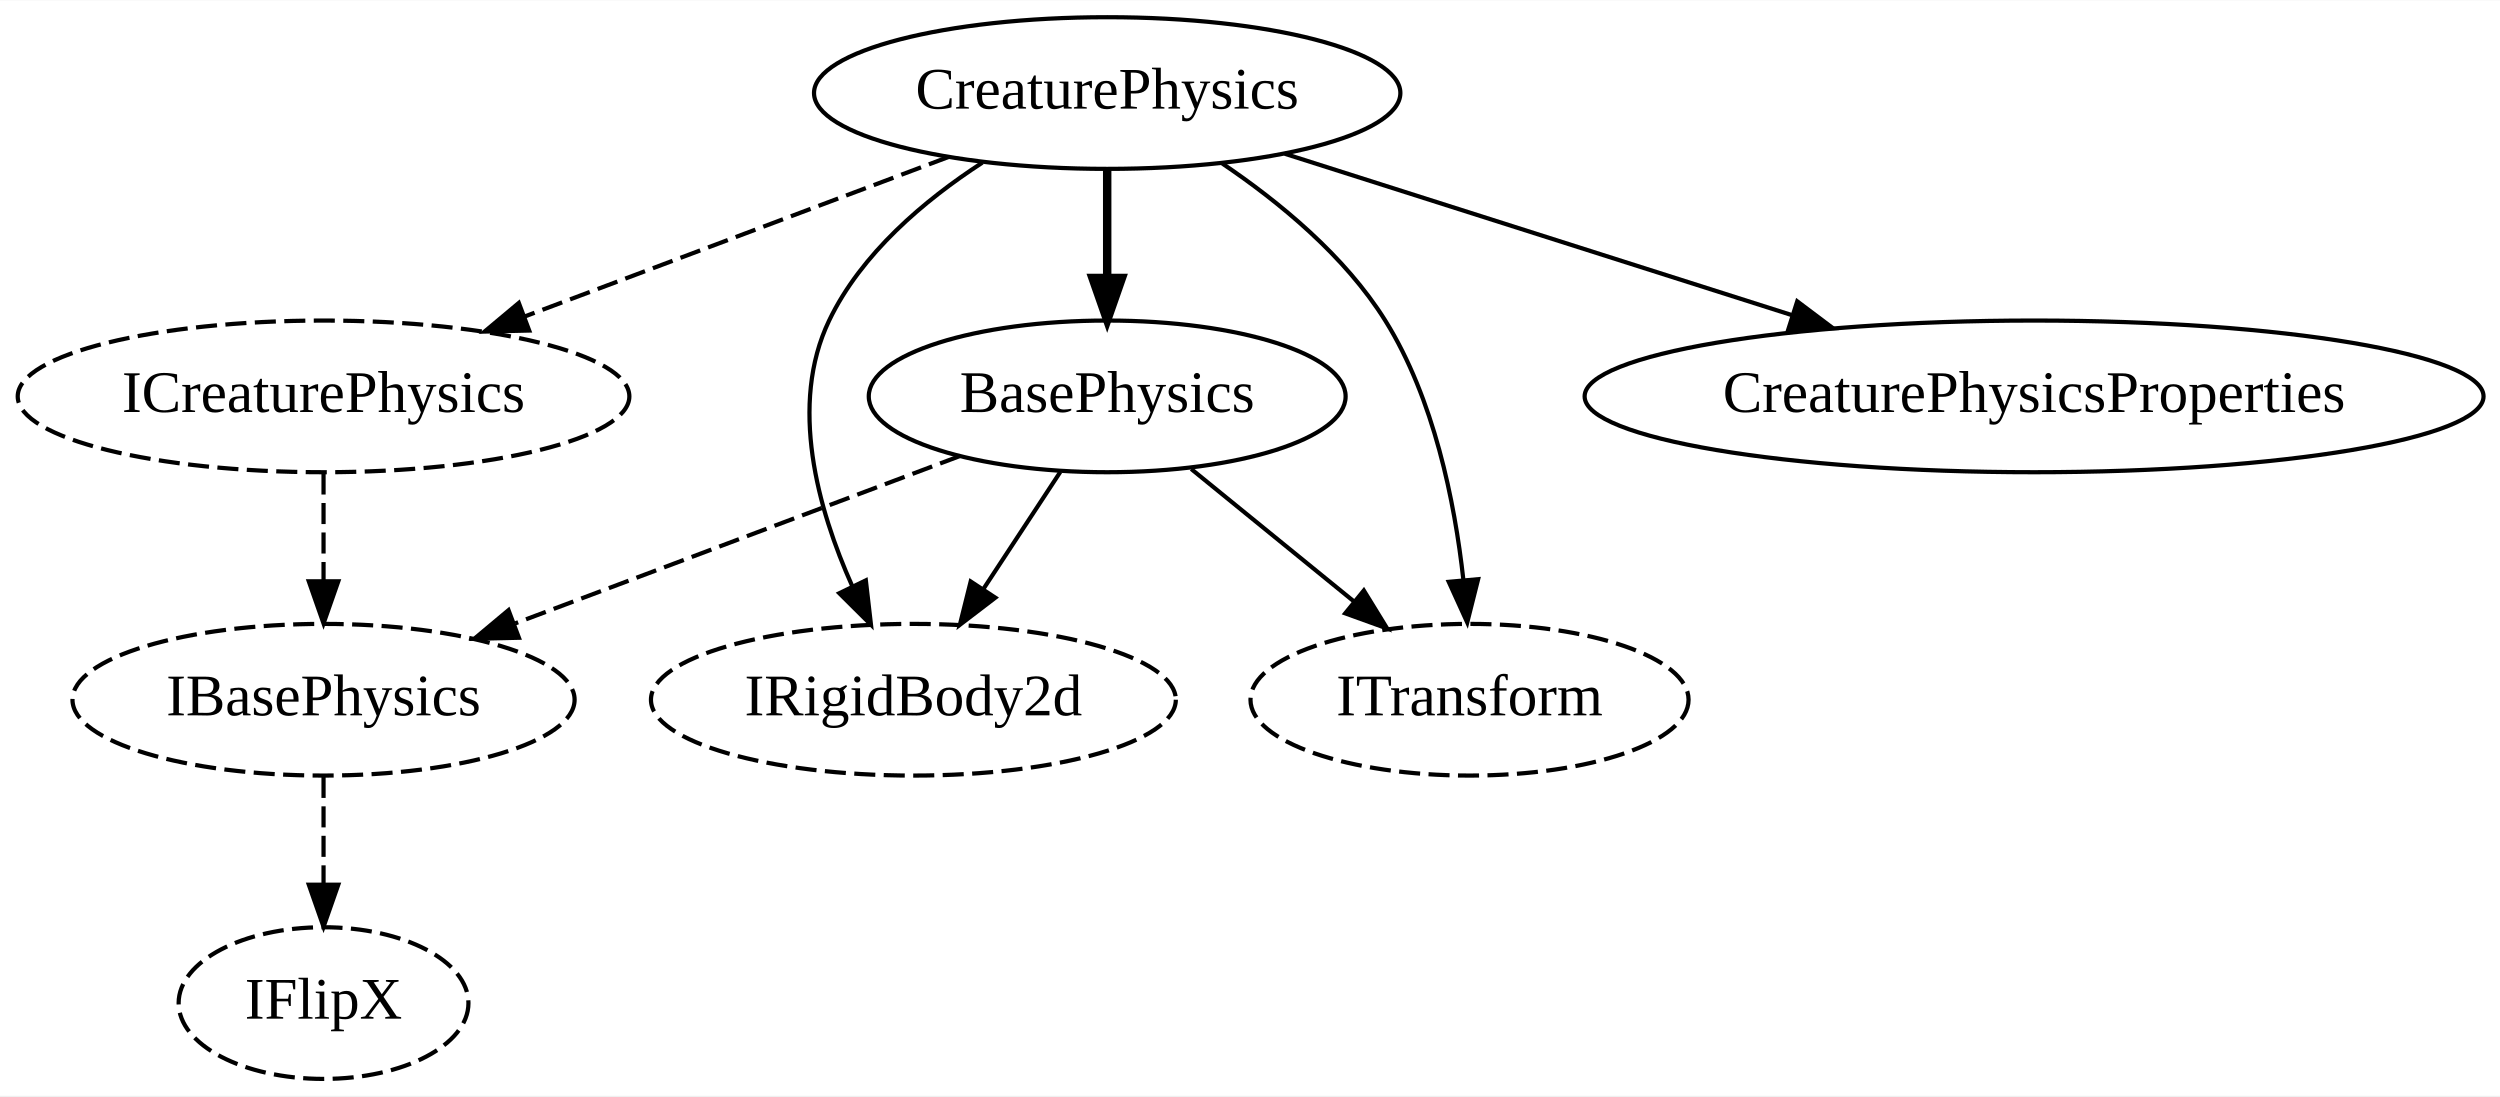
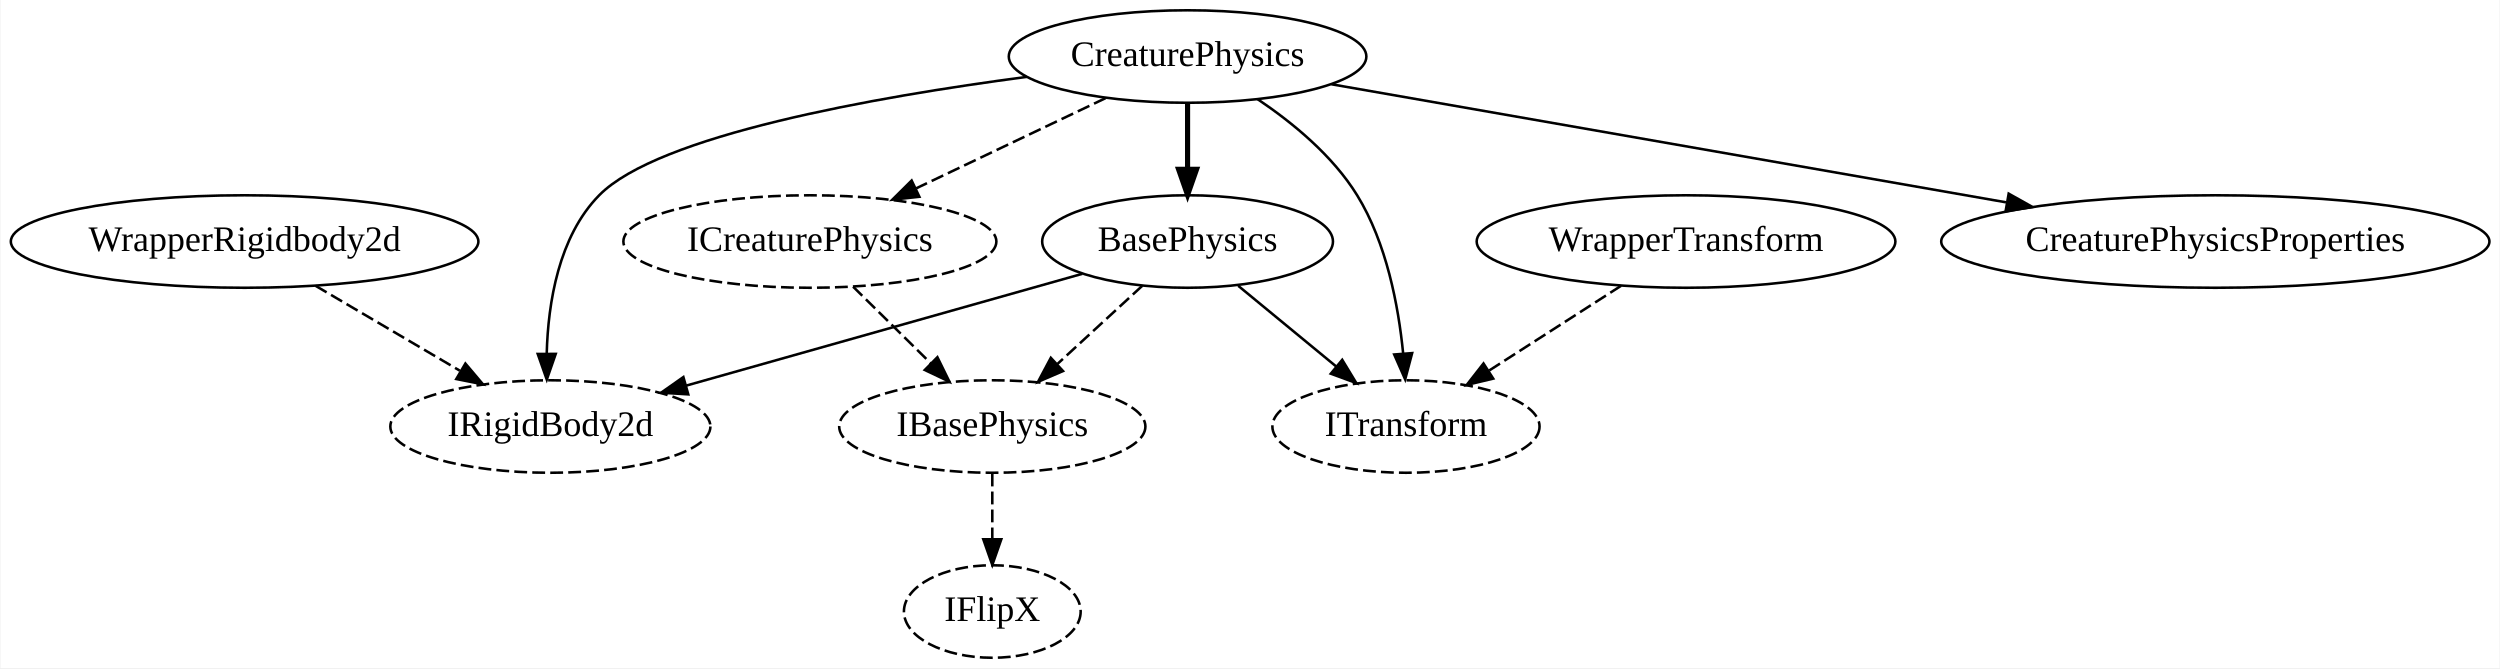
- <svg xmlns="http://www.w3.org/2000/svg" width="593pt" height="260pt" viewBox="0.00 0.00 593.38 260.00">
+ <svg xmlns="http://www.w3.org/2000/svg" width="973pt" height="260pt" viewBox="0.00 0.00 972.58 260.00">
  <g id="graph0" class="graph" transform="scale(1 1) rotate(0) translate(4 256)">
-     <polygon fill="white" stroke="none" points="-4,4 -4,-256 589.384,-256 589.384,4 -4,4" />
+     <polygon fill="white" stroke="none" points="-4,4 -4,-256 968.582,-256 968.582,4 -4,4" />
    <g id="node1" class="node">
-       <ellipse fill="none" stroke="black" stroke-dasharray="5,2" cx="72.793" cy="-90" rx="59.59" ry="18" />
-       <text text-anchor="middle" x="72.793" y="-86.3" font-family="Times New Roman,serif" font-size="14.00">IBasePhysics</text>
+       <ellipse fill="none" stroke="black" stroke-dasharray="5,2" cx="381.992" cy="-90" rx="59.59" ry="18" />
+       <text text-anchor="middle" x="381.992" y="-86.3" font-family="Times New Roman,serif" font-size="14.00">IBasePhysics</text>
+     </g>
+     <g id="node3" class="node">
+       <ellipse fill="none" stroke="black" stroke-dasharray="5,2" cx="381.992" cy="-18" rx="34.394" ry="18" />
+       <text text-anchor="middle" x="381.992" y="-14.3" font-family="Times New Roman,serif" font-size="14.00">IFlipX</text>
+     </g>
+     <g id="edge1" class="edge">
+       <path fill="none" stroke="black" stroke-dasharray="5,2" d="M381.992,-71.697C381.992,-63.983 381.992,-54.712 381.992,-46.112" />
+       <polygon fill="black" stroke="black" points="385.492,-46.104 381.992,-36.104 378.492,-46.104 385.492,-46.104" />
+     </g>
+     <g id="node2" class="node">
+       <ellipse fill="none" stroke="black" cx="857.992" cy="-162" rx="106.681" ry="18" />
+       <text text-anchor="middle" x="857.992" y="-158.3" font-family="Times New Roman,serif" font-size="14.00">CreaturePhysicsProperties</text>
+     </g>
+     <g id="node4" class="node">
+       <ellipse fill="none" stroke="black" stroke-dasharray="5,2" cx="310.992" cy="-162" rx="72.588" ry="18" />
+       <text text-anchor="middle" x="310.992" y="-158.3" font-family="Times New Roman,serif" font-size="14.00">ICreaturePhysics</text>
+     </g>
+     <g id="edge2" class="edge">
+       <path fill="none" stroke="black" stroke-dasharray="5,2" d="M327.818,-144.411C336.837,-135.519 348.104,-124.411 358.023,-114.631" />
+       <polygon fill="black" stroke="black" points="360.623,-116.983 365.287,-107.47 355.708,-111.998 360.623,-116.983" />
+     </g>
+     <g id="node5" class="node">
+       <ellipse fill="none" stroke="black" cx="90.992" cy="-162" rx="90.984" ry="18" />
+       <text text-anchor="middle" x="90.992" y="-158.3" font-family="Times New Roman,serif" font-size="14.00">WrapperRigidbody2d</text>
+     </g>
+     <g id="node10" class="node">
+       <ellipse fill="none" stroke="black" stroke-dasharray="5,2" cx="209.992" cy="-90" rx="62.289" ry="18" />
+       <text text-anchor="middle" x="209.992" y="-86.3" font-family="Times New Roman,serif" font-size="14.00">IRigidBody2d</text>
+     </g>
+     <g id="edge3" class="edge">
+       <path fill="none" stroke="black" stroke-dasharray="5,2" d="M118.592,-144.765C135.314,-134.928 156.808,-122.284 174.751,-111.73" />
+       <polygon fill="black" stroke="black" points="176.922,-114.514 183.766,-106.427 173.372,-108.48 176.922,-114.514" />
    </g>
    <g id="node6" class="node">
-       <ellipse fill="none" stroke="black" stroke-dasharray="5,2" cx="72.793" cy="-18" rx="34.394" ry="18" />
-       <text text-anchor="middle" x="72.793" y="-14.3" font-family="Times New Roman,serif" font-size="14.00">IFlipX</text>
+       <ellipse fill="none" stroke="black" cx="651.992" cy="-162" rx="81.486" ry="18" />
+       <text text-anchor="middle" x="651.992" y="-158.3" font-family="Times New Roman,serif" font-size="14.00">WrapperTransform</text>
    </g>
-     <g id="edge1" class="edge">
-       <path fill="none" stroke="black" stroke-dasharray="5,2" d="M72.793,-71.697C72.793,-63.983 72.793,-54.712 72.793,-46.112" />
-       <polygon fill="black" stroke="black" points="76.294,-46.104 72.793,-36.104 69.294,-46.104 76.294,-46.104" />
-     </g>
-     <g id="node2" class="node">
-       <ellipse fill="none" stroke="black" stroke-dasharray="5,2" cx="212.794" cy="-90" rx="62.289" ry="18" />
-       <text text-anchor="middle" x="212.794" y="-86.3" font-family="Times New Roman,serif" font-size="14.00">IRigidBody2d</text>
-     </g>
-     <g id="node3" class="node">
-       <ellipse fill="none" stroke="black" stroke-dasharray="5,2" cx="344.794" cy="-90" rx="51.991" ry="18" />
-       <text text-anchor="middle" x="344.794" y="-86.3" font-family="Times New Roman,serif" font-size="14.00">ITransform</text>
-     </g>
-     <g id="node4" class="node">
-       <ellipse fill="none" stroke="black" cx="478.794" cy="-162" rx="106.681" ry="18" />
-       <text text-anchor="middle" x="478.794" y="-158.3" font-family="Times New Roman,serif" font-size="14.00">CreaturePhysicsProperties</text>
-     </g>
-     <g id="node5" class="node">
-       <ellipse fill="none" stroke="black" cx="258.794" cy="-162" rx="56.59" ry="18" />
-       <text text-anchor="middle" x="258.794" y="-158.3" font-family="Times New Roman,serif" font-size="14.00">BasePhysics</text>
-     </g>
-     <g id="edge2" class="edge">
-       <path fill="none" stroke="black" stroke-dasharray="5,2" d="M223.808,-147.834C193.958,-136.6 150.831,-120.369 118.301,-108.126" />
-       <polygon fill="black" stroke="black" points="119.164,-104.712 108.572,-104.465 116.698,-111.263 119.164,-104.712" />
+     <g id="node7" class="node">
+       <ellipse fill="none" stroke="black" stroke-dasharray="5,2" cx="542.992" cy="-90" rx="51.991" ry="18" />
+       <text text-anchor="middle" x="542.992" y="-86.3" font-family="Times New Roman,serif" font-size="14.00">ITransform</text>
    </g>
    <g id="edge4" class="edge">
-       <path fill="none" stroke="black" d="M247.658,-144.055C242.177,-135.715 235.459,-125.491 229.388,-116.252" />
-       <polygon fill="black" stroke="black" points="232.243,-114.224 223.826,-107.789 226.393,-118.068 232.243,-114.224" />
+       <path fill="none" stroke="black" stroke-dasharray="5,2" d="M626.711,-144.765C611.429,-134.95 591.795,-122.341 575.382,-111.801" />
+       <polygon fill="black" stroke="black" points="576.949,-108.648 566.643,-106.189 573.166,-114.538 576.949,-108.648" />
    </g>
-     <g id="edge3" class="edge">
-       <path fill="none" stroke="black" d="M278.74,-144.765C290.218,-135.422 304.808,-123.546 317.355,-113.334" />
-       <polygon fill="black" stroke="black" points="319.706,-115.933 325.252,-106.906 315.287,-110.504 319.706,-115.933" />
-     </g>
-     <g id="node7" class="node">
-       <ellipse fill="none" stroke="black" stroke-dasharray="5,2" cx="72.793" cy="-162" rx="72.588" ry="18" />
-       <text text-anchor="middle" x="72.793" y="-158.3" font-family="Times New Roman,serif" font-size="14.00">ICreaturePhysics</text>
+     <g id="node8" class="node">
+       <ellipse fill="none" stroke="black" cx="457.992" cy="-162" rx="56.59" ry="18" />
+       <text text-anchor="middle" x="457.992" y="-158.3" font-family="Times New Roman,serif" font-size="14.00">BasePhysics</text>
    </g>
    <g id="edge5" class="edge">
-       <path fill="none" stroke="black" stroke-dasharray="5,2" d="M72.793,-143.697C72.793,-135.983 72.793,-126.712 72.793,-118.112" />
-       <polygon fill="black" stroke="black" points="76.294,-118.104 72.793,-108.104 69.294,-118.104 76.294,-118.104" />
+       <path fill="none" stroke="black" stroke-dasharray="5,2" d="M440.365,-144.765C430.556,-135.73 418.175,-124.326 407.342,-114.349" />
+       <polygon fill="black" stroke="black" points="409.513,-111.59 399.787,-107.39 404.771,-116.739 409.513,-111.59" />
    </g>
-     <g id="node8" class="node">
-       <ellipse fill="none" stroke="black" cx="258.794" cy="-234" rx="69.588" ry="18" />
-       <text text-anchor="middle" x="258.794" y="-230.3" font-family="Times New Roman,serif" font-size="14.00">CreaturePhysics</text>
+     <g id="edge6" class="edge">
+       <path fill="none" stroke="black" d="M477.706,-144.765C489.051,-135.422 503.472,-123.546 515.873,-113.334" />
+       <polygon fill="black" stroke="black" points="518.183,-115.965 523.678,-106.906 513.733,-110.561 518.183,-115.965" />
+     </g>
+     <g id="edge7" class="edge">
+       <path fill="none" stroke="black" d="M417.04,-149.441C374.871,-137.539 308.989,-118.943 262.897,-105.933" />
+       <polygon fill="black" stroke="black" points="263.663,-102.512 253.088,-103.164 261.762,-109.249 263.663,-102.512" />
+     </g>
+     <g id="node9" class="node">
+       <ellipse fill="none" stroke="black" cx="457.992" cy="-234" rx="69.588" ry="18" />
+       <text text-anchor="middle" x="457.992" y="-230.3" font-family="Times New Roman,serif" font-size="14.00">CreaturePhysics</text>
+     </g>
+     <g id="edge10" class="edge">
+       <path fill="none" stroke="black" d="M514.031,-223.193C582.348,-211.238 698.337,-190.94 776.52,-177.258" />
+       <polygon fill="black" stroke="black" points="777.568,-180.627 786.815,-175.456 776.361,-173.732 777.568,-180.627" />
    </g>
    <g id="edge9" class="edge">
-       <path fill="none" stroke="black" d="M229.159,-217.482C215.396,-208.541 200.418,-195.901 192.794,-180 183.217,-160.028 190.074,-135.313 198.267,-117" />
-       <polygon fill="black" stroke="black" points="201.509,-118.335 202.726,-107.811 195.211,-115.279 201.509,-118.335" />
+       <path fill="none" stroke="black" stroke-dasharray="5,2" d="M426.095,-217.811C404.498,-207.527 375.756,-193.84 352.396,-182.716" />
+       <polygon fill="black" stroke="black" points="353.613,-179.419 343.08,-178.28 350.604,-185.739 353.613,-179.419" />
    </g>
-     <g id="edge10" class="edge">
-       <path fill="none" stroke="black" d="M285.981,-217.367C299.619,-208.171 315.228,-195.337 324.794,-180 336.353,-161.465 341.262,-137.067 343.331,-118.504" />
-       <polygon fill="black" stroke="black" points="346.836,-118.612 344.25,-108.338 339.864,-117.982 346.836,-118.612" />
+     <g id="edge12" class="edge">
+       <path fill="none" stroke="black" d="M485.246,-217.409C498.903,-208.225 514.509,-195.388 523.992,-180 535.425,-161.447 540.053,-137.051 541.891,-118.493" />
+       <polygon fill="black" stroke="black" points="545.395,-118.571 542.681,-108.329 538.416,-118.028 545.395,-118.571" />
    </g>
    <g id="edge8" class="edge">
-       <path fill="none" stroke="black" d="M300.951,-219.586C335.082,-208.726 383.509,-193.318 421.212,-181.321" />
-       <polygon fill="black" stroke="black" points="422.577,-184.56 431.045,-178.193 420.455,-177.89 422.577,-184.56" />
+       <path fill="none" stroke="black" stroke-width="2" d="M457.992,-215.697C457.992,-207.983 457.992,-198.712 457.992,-190.112" />
+       <polygon fill="black" stroke="black" stroke-width="2" points="461.492,-190.104 457.992,-180.104 454.492,-190.104 461.492,-190.104" />
    </g>
-     <g id="edge6" class="edge">
-       <path fill="none" stroke="black" stroke-width="2" d="M258.794,-215.697C258.794,-207.983 258.794,-198.712 258.794,-190.112" />
-       <polygon fill="black" stroke="black" stroke-width="2" points="262.294,-190.104 258.794,-180.104 255.294,-190.104 262.294,-190.104" />
-     </g>
-     <g id="edge7" class="edge">
-       <path fill="none" stroke="black" stroke-dasharray="5,2" d="M221.154,-218.834C192.101,-207.901 151.716,-192.702 120.416,-180.922" />
-       <polygon fill="black" stroke="black" points="121.608,-177.631 111.016,-177.385 119.142,-184.183 121.608,-177.631" />
+     <g id="edge11" class="edge">
+       <path fill="none" stroke="black" d="M395.469,-226.089C335.871,-218.21 251.914,-203.317 228.992,-180 213.198,-163.934 209.104,-138.153 208.576,-118.464" />
+       <polygon fill="black" stroke="black" points="212.076,-118.26 208.598,-108.253 205.076,-118.245 212.076,-118.26" />
    </g>
  </g>
</svg>
